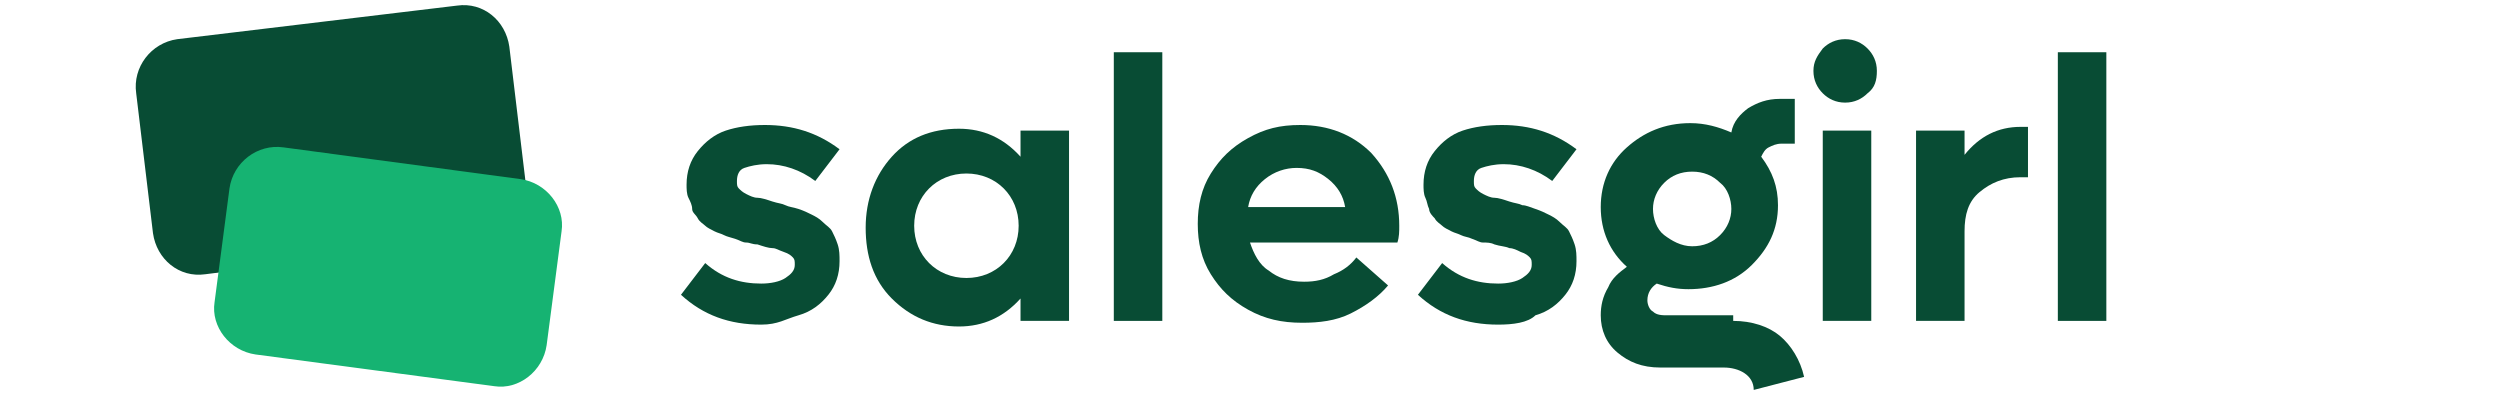
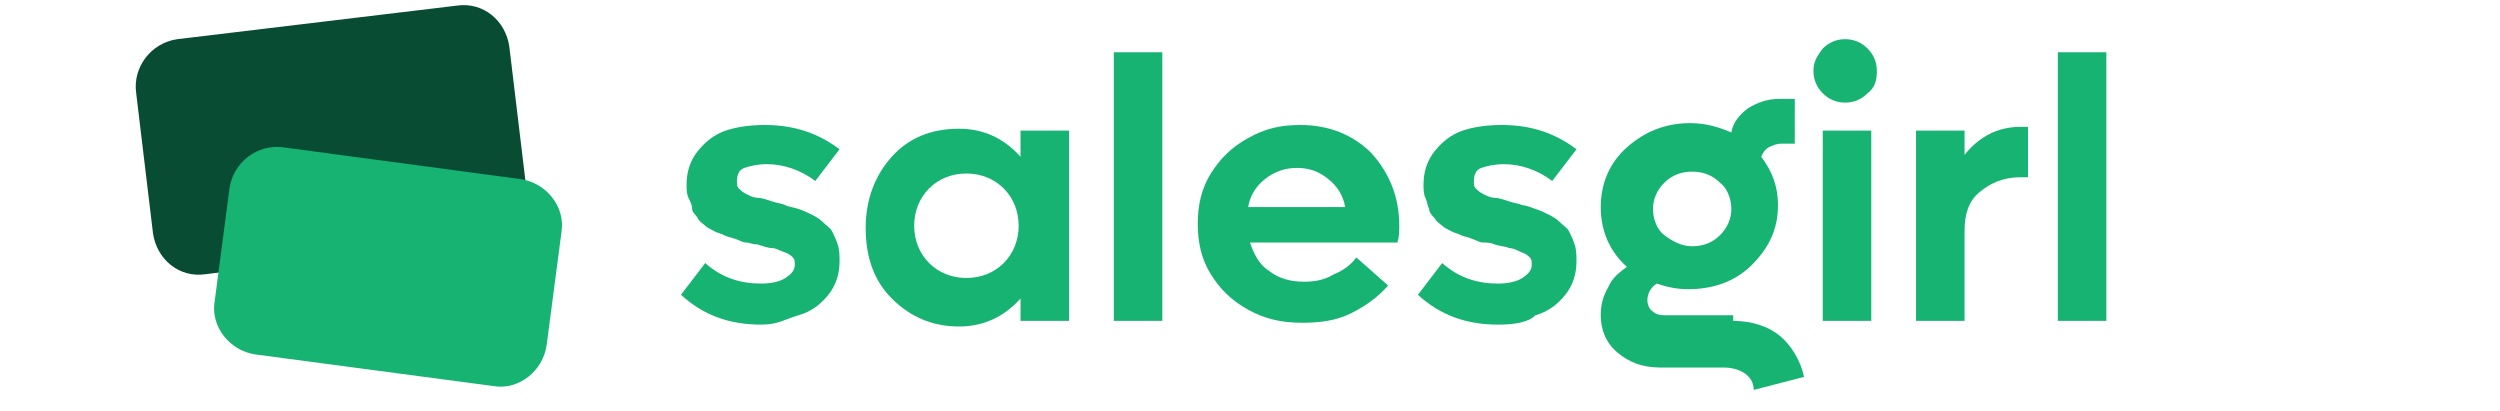
<svg xmlns="http://www.w3.org/2000/svg" version="1.1" id="Layer_1" x="0px" y="0px" viewBox="0 0 134 22" style="enable-background:new 0 0 134 22;" xml:space="preserve">
  <style type="text/css">
	.st0{fill:#084C34;}
	.st1{fill:#16B372;}
	.st2{enable-background:new    ;}
</style>
  <path class="st0" d="M9.5,2.1l15-1.8c1.4-0.2,2.6,0.8,2.8,2.2l0.9,7.5c0.2,1.4-0.8,2.6-2.2,2.8l-15,1.9c-1.4,0.2-2.6-0.8-2.8-2.2  L7.3,5C7.1,3.6,8.1,2.3,9.5,2.1z" />
  <path class="st1" d="M15.2,7.9l12.7,1.7c1.4,0.2,2.4,1.5,2.2,2.8l-0.8,6.1c-0.2,1.4-1.5,2.4-2.8,2.2L13.7,19  c-1.4-0.2-2.4-1.5-2.2-2.8l0.8-6.1C12.5,8.7,13.8,7.7,15.2,7.9z" />
  <g class="st2">
-     <path class="st0" d="M40.8,17.4c-1.7,0-3.1-0.5-4.3-1.6l1.3-1.7c0.9,0.8,1.9,1.1,3,1.1c0.5,0,1-0.1,1.3-0.3s0.5-0.4,0.5-0.7   c0-0.2,0-0.3-0.1-0.4s-0.2-0.2-0.5-0.3s-0.4-0.2-0.6-0.2s-0.5-0.1-0.8-0.2C40.3,13.1,40.2,13,40,13s-0.3-0.1-0.6-0.2   s-0.4-0.1-0.6-0.2s-0.3-0.1-0.5-0.2s-0.4-0.2-0.5-0.3s-0.3-0.2-0.4-0.4s-0.3-0.3-0.3-0.5s-0.1-0.4-0.2-0.6s-0.1-0.5-0.1-0.7   c0-0.7,0.2-1.3,0.6-1.8s0.9-0.9,1.5-1.1s1.3-0.3,2.1-0.3c1.5,0,2.8,0.4,4,1.3l-1.3,1.7c-0.8-0.6-1.7-0.9-2.6-0.9   c-0.5,0-0.9,0.1-1.2,0.2s-0.4,0.4-0.4,0.7c0,0.2,0,0.3,0.1,0.4s0.2,0.2,0.4,0.3s0.4,0.2,0.6,0.2s0.5,0.1,0.8,0.2   c0.3,0.1,0.5,0.1,0.7,0.2s0.4,0.1,0.7,0.2s0.5,0.2,0.7,0.3s0.4,0.2,0.6,0.4c0.2,0.2,0.4,0.3,0.5,0.5s0.2,0.4,0.3,0.7   s0.1,0.6,0.1,0.9c0,0.7-0.2,1.3-0.6,1.8s-0.9,0.9-1.6,1.1S41.7,17.4,40.8,17.4z" />
-     <path class="st0" d="M54.7,7h2.6v10.2h-2.6V16c-0.9,1-2,1.5-3.3,1.5c-1.4,0-2.6-0.5-3.6-1.5s-1.4-2.3-1.4-3.8   c0-1.5,0.5-2.8,1.4-3.8s2.1-1.5,3.6-1.5c1.3,0,2.4,0.5,3.3,1.5V7z M51.8,14.9c0.8,0,1.5-0.3,2-0.8s0.8-1.2,0.8-2   c0-0.8-0.3-1.5-0.8-2s-1.2-0.8-2-0.8c-0.8,0-1.5,0.3-2,0.8s-0.8,1.2-0.8,2c0,0.8,0.3,1.5,0.8,2S51,14.9,51.8,14.9z" />
-     <path class="st0" d="M59.7,17.2V2.8h2.6v14.4H59.7z" />
-     <path class="st0" d="M75,12.1c0,0.3,0,0.6-0.1,0.9H67c0.2,0.6,0.5,1.2,1,1.5c0.5,0.4,1.1,0.6,1.9,0.6c0.6,0,1.1-0.1,1.6-0.4   c0.5-0.2,0.9-0.5,1.2-0.9l1.7,1.5c-0.5,0.6-1.2,1.1-2,1.5c-0.8,0.4-1.7,0.5-2.6,0.5c-1.1,0-2-0.2-2.9-0.7s-1.5-1.1-2-1.9   S64.2,13,64.2,12c0-1,0.2-1.9,0.7-2.7s1.1-1.4,2-1.9s1.7-0.7,2.8-0.7c1.5,0,2.8,0.5,3.8,1.5C74.5,9.3,75,10.6,75,12.1z M71.2,9.6   c-0.5-0.4-1-0.6-1.7-0.6c-0.6,0-1.2,0.2-1.7,0.6s-0.8,0.9-0.9,1.5h5.2C72,10.5,71.7,10,71.2,9.6z" />
-     <path class="st0" d="M80.3,17.4c-1.7,0-3.1-0.5-4.3-1.6l1.3-1.7c0.9,0.8,1.9,1.1,3,1.1c0.5,0,1-0.1,1.3-0.3   c0.3-0.2,0.5-0.4,0.5-0.7c0-0.2,0-0.3-0.1-0.4c-0.1-0.1-0.2-0.2-0.5-0.3c-0.2-0.1-0.4-0.2-0.6-0.2c-0.2-0.1-0.5-0.1-0.8-0.2   c-0.2-0.1-0.4-0.1-0.6-0.1s-0.3-0.1-0.6-0.2c-0.2-0.1-0.4-0.1-0.6-0.2s-0.3-0.1-0.5-0.2c-0.2-0.1-0.4-0.2-0.5-0.3s-0.3-0.2-0.4-0.4   c-0.1-0.1-0.3-0.3-0.3-0.5c-0.1-0.2-0.1-0.4-0.2-0.6c-0.1-0.2-0.1-0.5-0.1-0.7c0-0.7,0.2-1.3,0.6-1.8c0.4-0.5,0.9-0.9,1.5-1.1   s1.3-0.3,2.1-0.3c1.5,0,2.8,0.4,4,1.3l-1.3,1.7c-0.8-0.6-1.7-0.9-2.6-0.9c-0.5,0-0.9,0.1-1.2,0.2c-0.3,0.1-0.4,0.4-0.4,0.7   c0,0.2,0,0.3,0.1,0.4c0.1,0.1,0.2,0.2,0.4,0.3c0.2,0.1,0.4,0.2,0.6,0.2s0.5,0.1,0.8,0.2c0.3,0.1,0.5,0.1,0.7,0.2   c0.2,0,0.4,0.1,0.7,0.2s0.5,0.2,0.7,0.3s0.4,0.2,0.6,0.4c0.2,0.2,0.4,0.3,0.5,0.5c0.1,0.2,0.2,0.4,0.3,0.7s0.1,0.6,0.1,0.9   c0,0.7-0.2,1.3-0.6,1.8s-0.9,0.9-1.6,1.1C81.9,17.3,81.1,17.4,80.3,17.4z" />
-     <path class="st0" d="M92.9,17.2c1,0,1.9,0.3,2.5,0.8s1.1,1.3,1.3,2.2L94,20.9c0-0.4-0.2-0.7-0.5-0.9s-0.7-0.3-1.1-0.3H89   c-1,0-1.7-0.3-2.3-0.8s-0.9-1.2-0.9-2c0-0.5,0.1-1,0.4-1.5c0.2-0.5,0.6-0.8,1-1.1c-0.9-0.8-1.4-1.9-1.4-3.2c0-1.3,0.5-2.4,1.4-3.2   s2-1.3,3.4-1.3c0.8,0,1.5,0.2,2.2,0.5c0.1-0.6,0.5-1,0.9-1.3c0.5-0.3,1-0.5,1.7-0.5h0.8v2.4h-0.7c-0.3,0-0.5,0.1-0.7,0.2   c-0.2,0.1-0.3,0.3-0.4,0.5c0.6,0.8,0.9,1.6,0.9,2.6c0,1.3-0.5,2.3-1.4,3.2s-2.1,1.3-3.4,1.3c-0.6,0-1.1-0.1-1.7-0.3   c-0.3,0.2-0.5,0.5-0.5,0.9c0,0.2,0.1,0.5,0.3,0.6c0.2,0.2,0.5,0.2,0.8,0.2H92.9z M90.7,9.2c-0.6,0-1.1,0.2-1.5,0.6   s-0.6,0.9-0.6,1.4s0.2,1.1,0.6,1.4s0.9,0.6,1.5,0.6c0.6,0,1.1-0.2,1.5-0.6c0.4-0.4,0.6-0.9,0.6-1.4s-0.2-1.1-0.6-1.4   C91.8,9.4,91.3,9.2,90.7,9.2z" />
-     <path class="st0" d="M100.1,5c-0.3,0.3-0.7,0.5-1.2,0.5c-0.5,0-0.9-0.2-1.2-0.5c-0.3-0.3-0.5-0.7-0.5-1.2s0.2-0.8,0.5-1.2   c0.3-0.3,0.7-0.5,1.2-0.5c0.5,0,0.9,0.2,1.2,0.5c0.3,0.3,0.5,0.7,0.5,1.2S100.5,4.7,100.1,5z M97.7,17.2V7h2.6v10.2H97.7z" />
-     <path class="st0" d="M108.3,6.8h0.4v2.7h-0.4c-0.9,0-1.6,0.3-2.2,0.8s-0.8,1.2-0.8,2.1v4.8h-2.6V7h2.6v1.3   C106.1,7.3,107.1,6.8,108.3,6.8z" />
-     <path class="st0" d="M110.3,17.2V2.8h2.6v14.4H110.3z" />
+     <path class="st1" d="M40.8,17.4c-1.7,0-3.1-0.5-4.3-1.6l1.3-1.7c0.9,0.8,1.9,1.1,3,1.1c0.5,0,1-0.1,1.3-0.3s0.5-0.4,0.5-0.7   c0-0.2,0-0.3-0.1-0.4s-0.2-0.2-0.5-0.3s-0.4-0.2-0.6-0.2s-0.5-0.1-0.8-0.2c-0.3,0-0.4-0.1-0.6-0.1s-0.3-0.1-0.6-0.2   s-0.4-0.1-0.6-0.2s-0.3-0.1-0.5-0.2s-0.4-0.2-0.5-0.3s-0.3-0.2-0.4-0.4s-0.3-0.3-0.3-0.5s-0.1-0.4-0.2-0.6s-0.1-0.5-0.1-0.7   c0-0.7,0.2-1.3,0.6-1.8s0.9-0.9,1.5-1.1s1.3-0.3,2.1-0.3c1.5,0,2.8,0.4,4,1.3l-1.3,1.7c-0.8-0.6-1.7-0.9-2.6-0.9   c-0.5,0-0.9,0.1-1.2,0.2s-0.4,0.4-0.4,0.7c0,0.2,0,0.3,0.1,0.4s0.2,0.2,0.4,0.3s0.4,0.2,0.6,0.2s0.5,0.1,0.8,0.2   c0.3,0.1,0.5,0.1,0.7,0.2s0.4,0.1,0.7,0.2s0.5,0.2,0.7,0.3s0.4,0.2,0.6,0.4c0.2,0.2,0.4,0.3,0.5,0.5s0.2,0.4,0.3,0.7S45,13.7,45,14   c0,0.7-0.2,1.3-0.6,1.8c-0.4,0.5-0.9,0.9-1.6,1.1S41.7,17.4,40.8,17.4z" />
+     <path class="st1" d="M54.7,7h2.6v10.2h-2.6V16c-0.9,1-2,1.5-3.3,1.5c-1.4,0-2.6-0.5-3.6-1.5s-1.4-2.3-1.4-3.8s0.5-2.8,1.4-3.8   s2.1-1.5,3.6-1.5c1.3,0,2.4,0.5,3.3,1.5V7z M51.8,14.9c0.8,0,1.5-0.3,2-0.8s0.8-1.2,0.8-2s-0.3-1.5-0.8-2s-1.2-0.8-2-0.8   s-1.5,0.3-2,0.8s-0.8,1.2-0.8,2s0.3,1.5,0.8,2S51,14.9,51.8,14.9z" />
+     <path class="st1" d="M59.7,17.2V2.8h2.6v14.4C62.3,17.2,59.7,17.2,59.7,17.2z" />
+     <path class="st1" d="M75,12.1c0,0.3,0,0.6-0.1,0.9H67c0.2,0.6,0.5,1.2,1,1.5c0.5,0.4,1.1,0.6,1.9,0.6c0.6,0,1.1-0.1,1.6-0.4   c0.5-0.2,0.9-0.5,1.2-0.9l1.7,1.5c-0.5,0.6-1.2,1.1-2,1.5s-1.7,0.5-2.6,0.5c-1.1,0-2-0.2-2.9-0.7s-1.5-1.1-2-1.9S64.2,13,64.2,12   s0.2-1.9,0.7-2.7s1.1-1.4,2-1.9s1.7-0.7,2.8-0.7c1.5,0,2.8,0.5,3.8,1.5C74.5,9.3,75,10.6,75,12.1z M71.2,9.6   c-0.5-0.4-1-0.6-1.7-0.6c-0.6,0-1.2,0.2-1.7,0.6s-0.8,0.9-0.9,1.5h5.2C72,10.5,71.7,10,71.2,9.6z" />
+     <path class="st1" d="M80.3,17.4c-1.7,0-3.1-0.5-4.3-1.6l1.3-1.7c0.9,0.8,1.9,1.1,3,1.1c0.5,0,1-0.1,1.3-0.3s0.5-0.4,0.5-0.7   c0-0.2,0-0.3-0.1-0.4c-0.1-0.1-0.2-0.2-0.5-0.3c-0.2-0.1-0.4-0.2-0.6-0.2c-0.2-0.1-0.5-0.1-0.8-0.2C79.9,13,79.7,13,79.5,13   s-0.3-0.1-0.6-0.2c-0.2-0.1-0.4-0.1-0.6-0.2s-0.3-0.1-0.5-0.2c-0.2-0.1-0.4-0.2-0.5-0.3s-0.3-0.2-0.4-0.4c-0.1-0.1-0.3-0.3-0.3-0.5   c-0.1-0.2-0.1-0.4-0.2-0.6c-0.1-0.2-0.1-0.5-0.1-0.7c0-0.7,0.2-1.3,0.6-1.8s0.9-0.9,1.5-1.1s1.3-0.3,2.1-0.3c1.5,0,2.8,0.4,4,1.3   l-1.3,1.7c-0.8-0.6-1.7-0.9-2.6-0.9c-0.5,0-0.9,0.1-1.2,0.2C79.1,9.1,79,9.4,79,9.7c0,0.2,0,0.3,0.1,0.4c0.1,0.1,0.2,0.2,0.4,0.3   c0.2,0.1,0.4,0.2,0.6,0.2s0.5,0.1,0.8,0.2c0.3,0.1,0.5,0.1,0.7,0.2c0.2,0,0.4,0.1,0.7,0.2s0.5,0.2,0.7,0.3s0.4,0.2,0.6,0.4   s0.4,0.3,0.5,0.5s0.2,0.4,0.3,0.7s0.1,0.6,0.1,0.9c0,0.7-0.2,1.3-0.6,1.8c-0.4,0.5-0.9,0.9-1.6,1.1C81.9,17.3,81.1,17.4,80.3,17.4z   " />
+     <path class="st1" d="M92.9,17.2c1,0,1.9,0.3,2.5,0.8s1.1,1.3,1.3,2.2L94,20.9c0-0.4-0.2-0.7-0.5-0.9s-0.7-0.3-1.1-0.3H89   c-1,0-1.7-0.3-2.3-0.8s-0.9-1.2-0.9-2c0-0.5,0.1-1,0.4-1.5c0.2-0.5,0.6-0.8,1-1.1c-0.9-0.8-1.4-1.9-1.4-3.2s0.5-2.4,1.4-3.2   s2-1.3,3.4-1.3c0.8,0,1.5,0.2,2.2,0.5c0.1-0.6,0.5-1,0.9-1.3c0.5-0.3,1-0.5,1.7-0.5h0.8v2.4h-0.7c-0.3,0-0.5,0.1-0.7,0.2   s-0.3,0.3-0.4,0.5C95,9.2,95.3,10,95.3,11c0,1.3-0.5,2.3-1.4,3.2s-2.1,1.3-3.4,1.3c-0.6,0-1.1-0.1-1.7-0.3   c-0.3,0.2-0.5,0.5-0.5,0.9c0,0.2,0.1,0.5,0.3,0.6c0.2,0.2,0.5,0.2,0.8,0.2h3.5V17.2z M90.7,9.2c-0.6,0-1.1,0.2-1.5,0.6   s-0.6,0.9-0.6,1.4s0.2,1.1,0.6,1.4s0.9,0.6,1.5,0.6s1.1-0.2,1.5-0.6c0.4-0.4,0.6-0.9,0.6-1.4s-0.2-1.1-0.6-1.4   C91.8,9.4,91.3,9.2,90.7,9.2z" />
+     <path class="st1" d="M100.1,5c-0.3,0.3-0.7,0.5-1.2,0.5S98,5.3,97.7,5c-0.3-0.3-0.5-0.7-0.5-1.2s0.2-0.8,0.5-1.2   c0.3-0.3,0.7-0.5,1.2-0.5s0.9,0.2,1.2,0.5c0.3,0.3,0.5,0.7,0.5,1.2S100.5,4.7,100.1,5z M97.7,17.2V7h2.6v10.2H97.7z" />
+     <path class="st1" d="M108.3,6.8h0.4v2.7h-0.4c-0.9,0-1.6,0.3-2.2,0.8s-0.8,1.2-0.8,2.1v4.8h-2.6V7h2.6v1.3   C106.1,7.3,107.1,6.8,108.3,6.8z" />
+     <path class="st1" d="M110.3,17.2V2.8h2.6v14.4C112.9,17.2,110.3,17.2,110.3,17.2z" />
  </g>
</svg>
